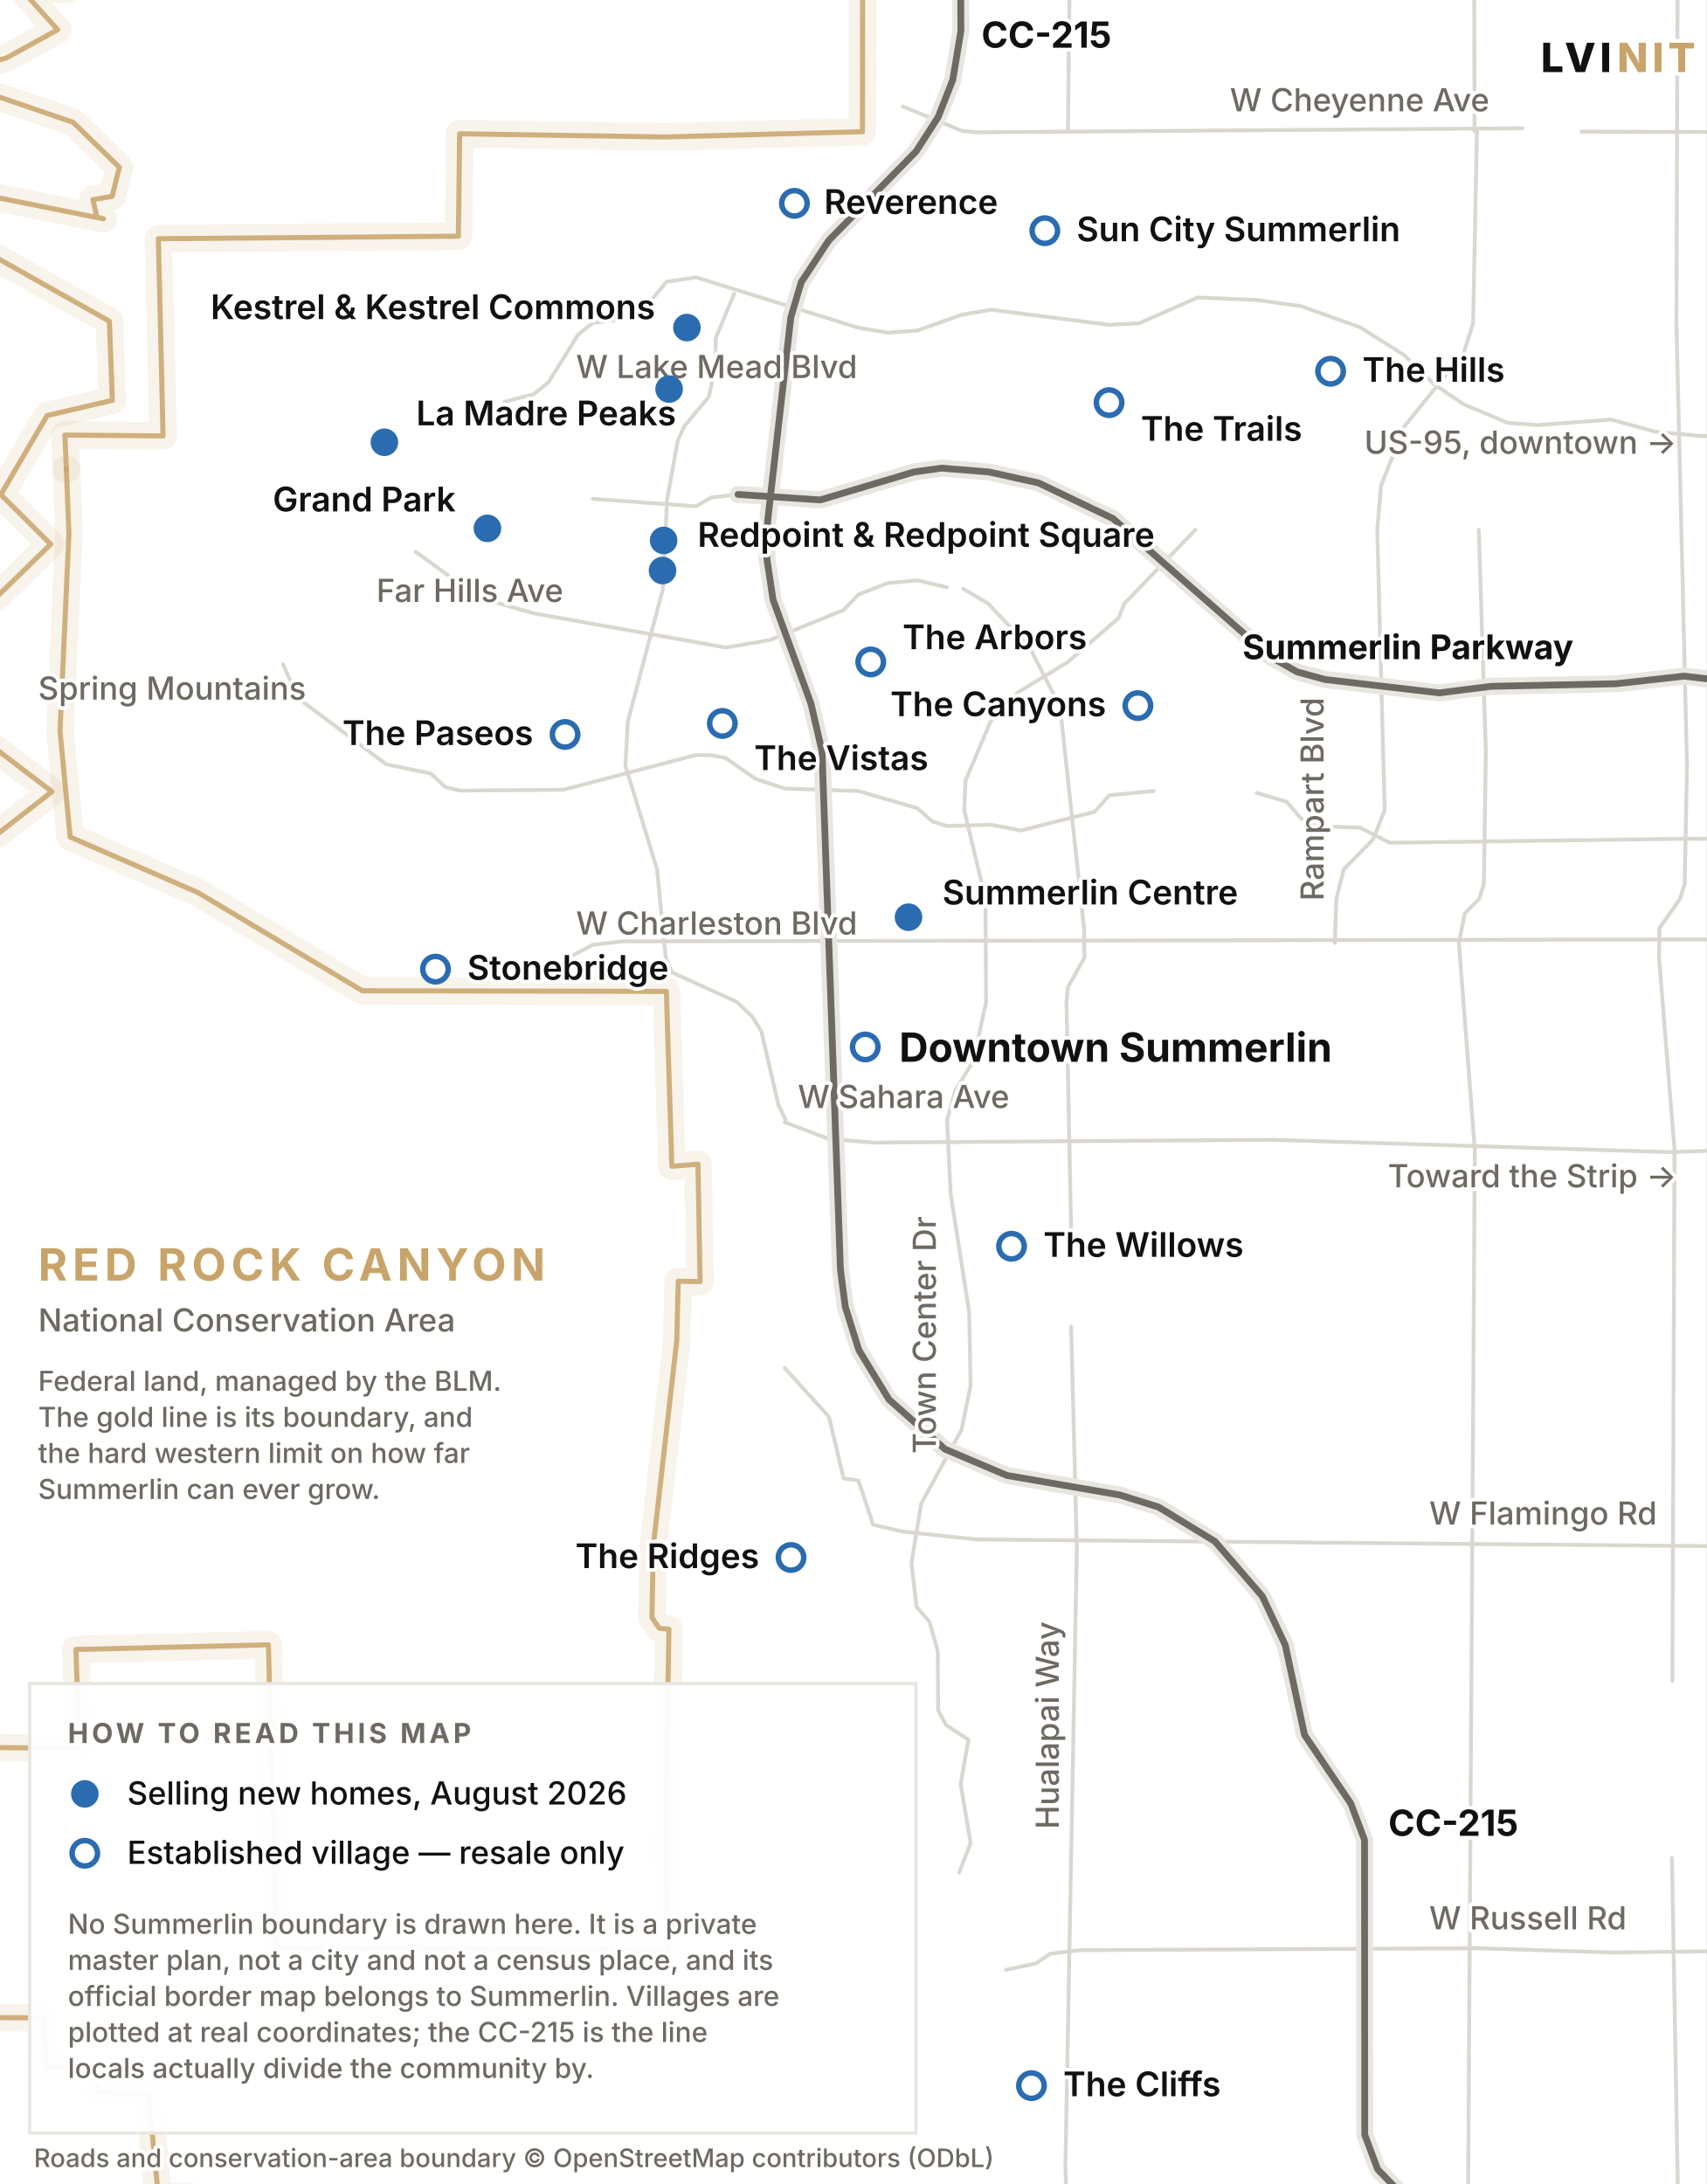
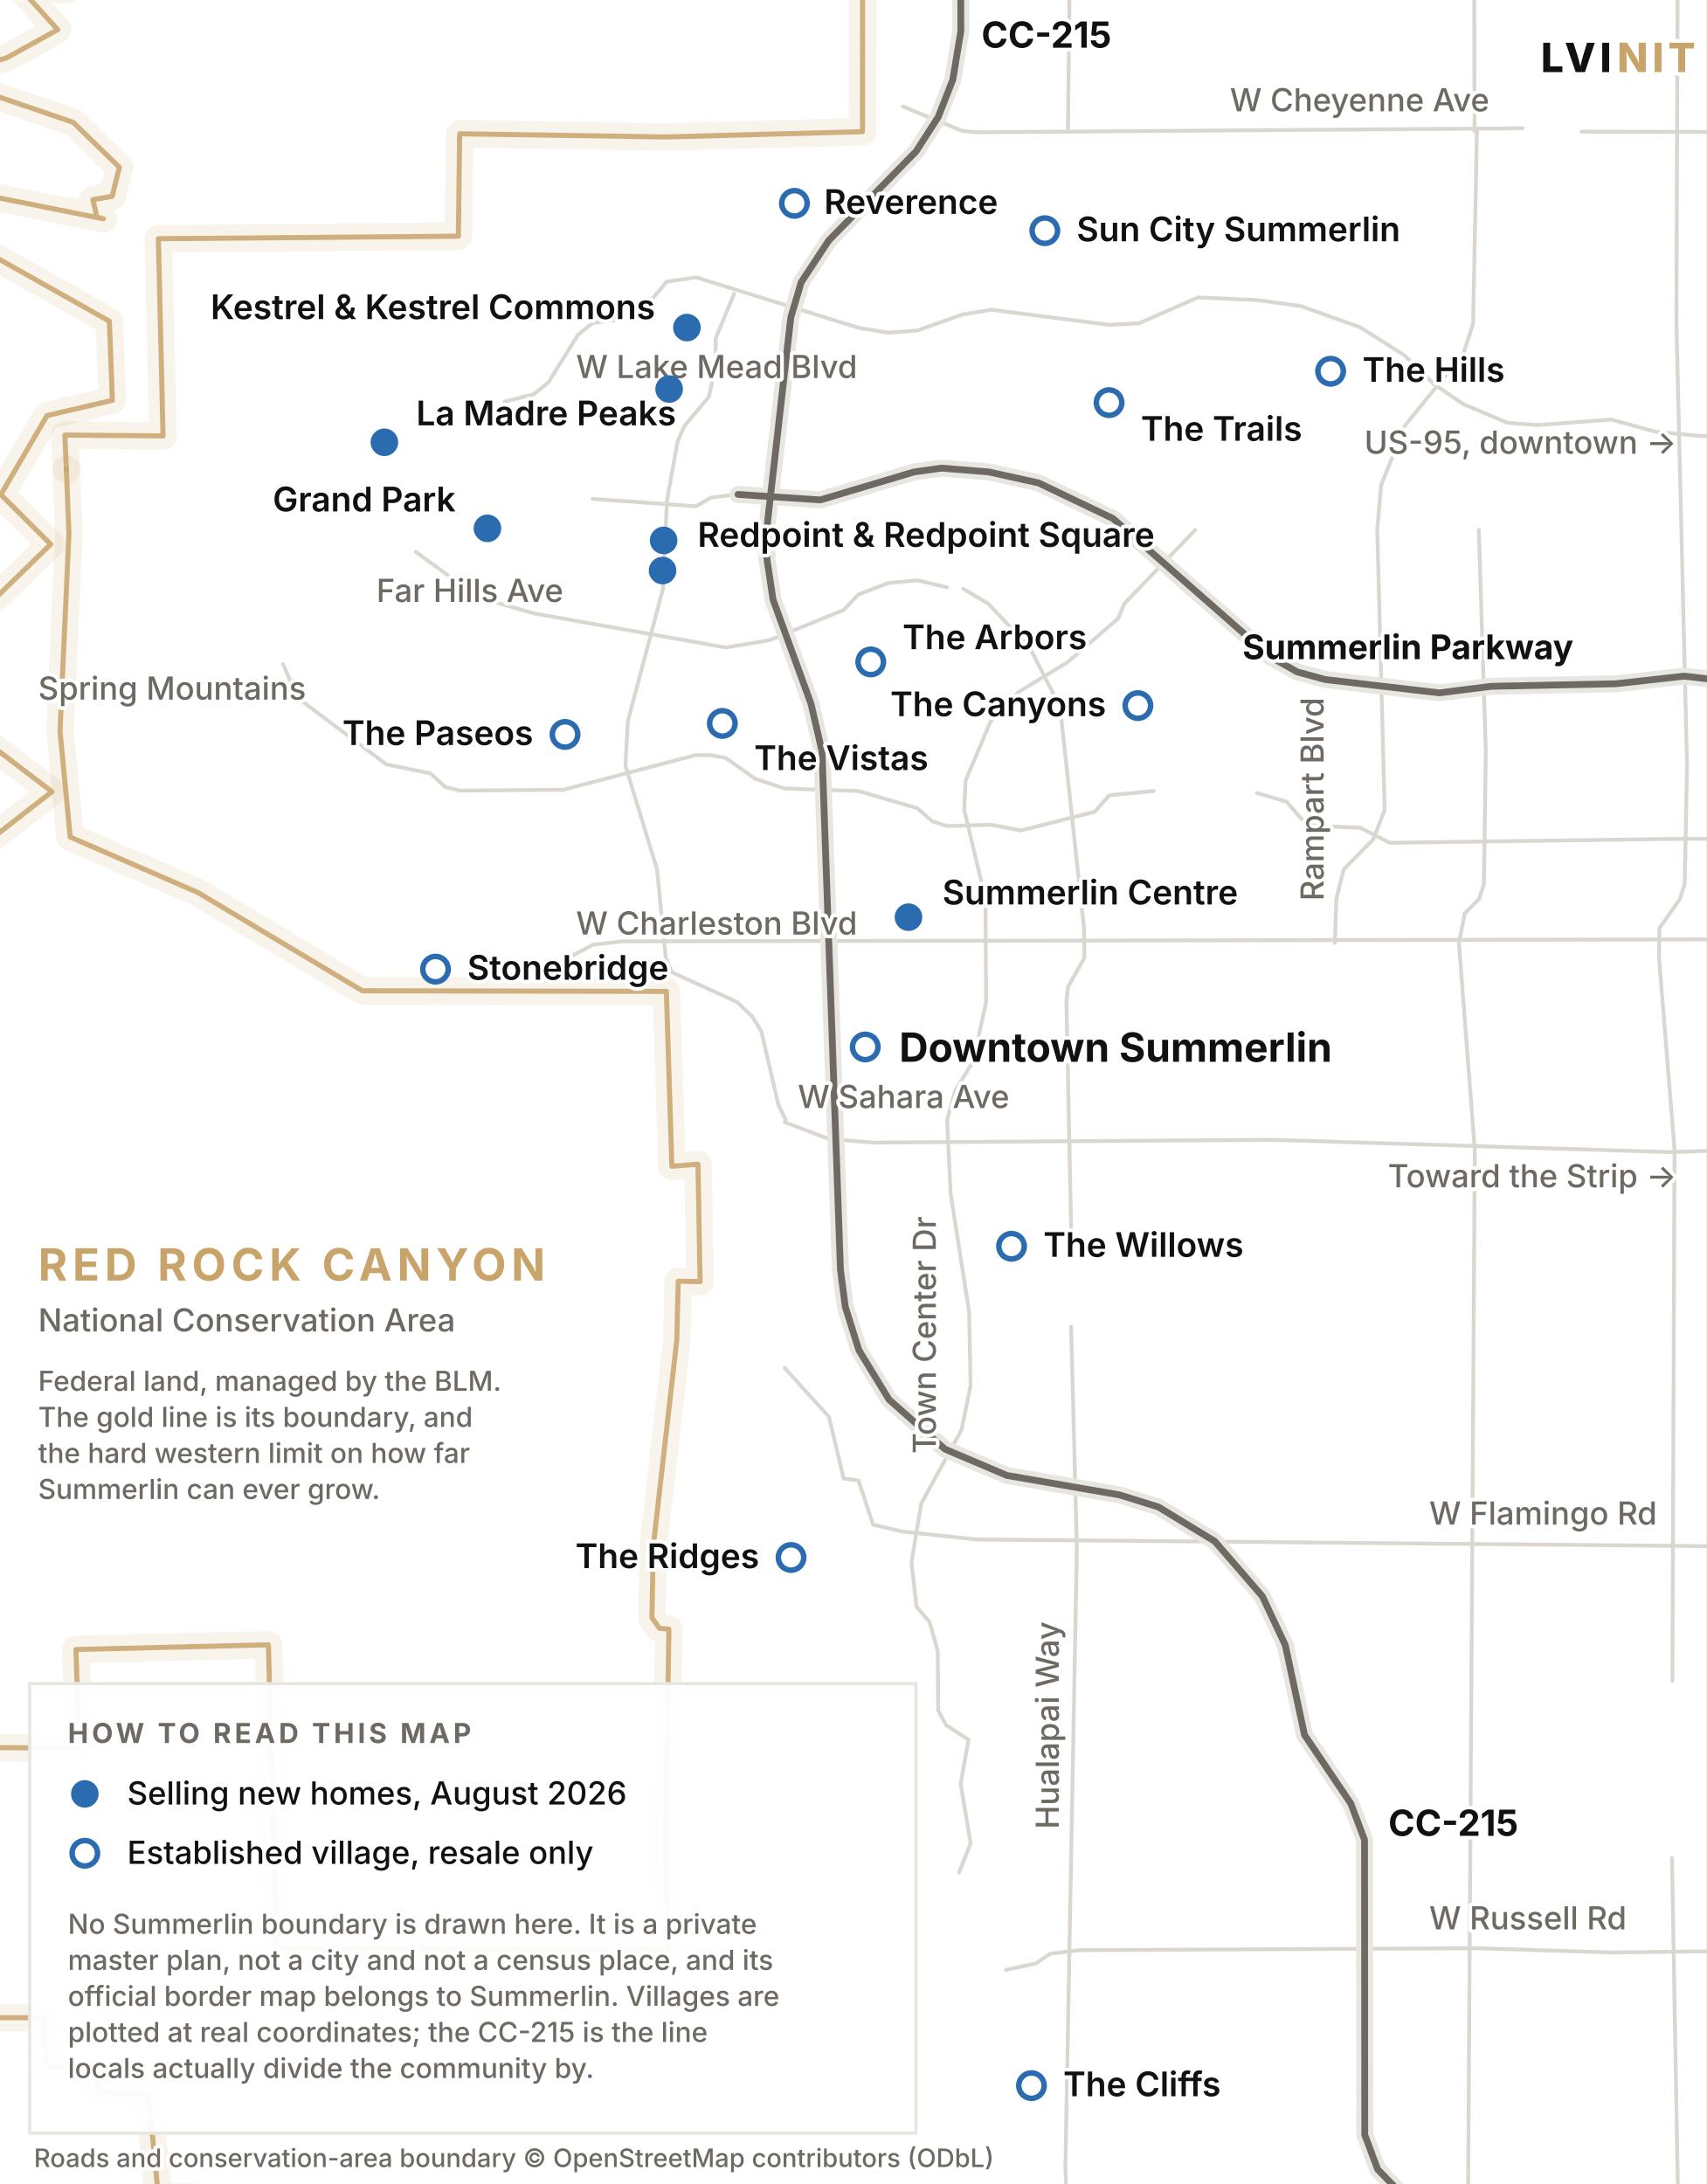
<svg xmlns="http://www.w3.org/2000/svg" viewBox="0 0 804.8 1030.1" width="804.8" height="1030.1" role="img" aria-labelledby="mapTitle mapDesc">
  <rect width="804.8" height="1030.1" fill="#FFFFFF" />
  <polyline points="106.9,1179.8 106.8,1156.3 82.7,1156.5 82.8,1133.3 118.8,1133.2 118.7,1110 130.6,1110 125.7,1061.3 101.6,1060.9 99.1,1036.7 74.7,1035.9 70,987.8 46,986.8 45.4,975.1 21.8,975 20.6,951.7 -26.1,951.6 -25.5,963.3 -59.1,963.3 -64.4,869.8 -76,869.6 -78.7,823.6 37.4,824.6 35.8,778 126.6,775.8 130.5,919 315.4,919.8 313.8,873.3 315.5,768.4 311,768 307.5,763 308.1,729.5 319.2,632.2 319.9,604.3 330.2,604.5 329.2,549.1 316.9,550.1 314.3,467.6 170.9,467.3 93.4,421 33.1,394.8 28.3,344.8 32.5,251.7 31.3,221.3" fill="none" stroke="#C8A46A" stroke-opacity="0.13" stroke-width="13" stroke-linecap="round" stroke-linejoin="round" />
  <polyline points="-42.6,-174.4 -40.2,-166.2 -31.1,-158.8 -22.6,-144 -18.9,-133.5 -19.2,-127.2 -10.6,-112.1 -21.9,-101.2 -0.4,-40.1 34.4,-16.9 31.3,-4.9 9.4,-5.7 27.2,14 3.1,27.3 -28.4,36.2 34.5,57.7 56.3,78.9 52.9,92.6 43.8,94.2 45.7,102.4 48.8,103.2 -43.7,84.7 -48,95.5 51.6,151.5 53,188.8 22.2,196 0.4,233.3 23.9,256.7 -1,281 -43.4,257.5 -79.9,293.9 24.5,373.4 -13.7,403.1 -19.1,432.1 -120.4,422.1 -157.5,388.1 -254.9,306.6 -262.3,249.9 -389.1,249.1" fill="none" stroke="#C8A46A" stroke-opacity="0.13" stroke-width="13" stroke-linecap="round" stroke-linejoin="round" />
  <polyline points="31.3,221.3 30.6,205.2 76.9,205.6 74.7,112.6 216.2,111.4 216.8,63.1 313.7,64.6 406.8,62.1 406.9,-52.9 395.3,-53 396.7,-78 385,-78.2 385.7,-90.4 315.3,-91.3 315.6,-103.6 280.6,-104.3 280.6,-116.2 316.3,-115.9 316.6,-126.4 340,-126.2 340,-151.2 316.1,-151.2 316.2,-139.4 292.7,-139.8 292.7,-128.1 269.4,-128.5 269.3,-116.8 222.2,-117.2 222.2,-128.8 245.7,-128.7 245.9,-152.1 269.3,-151.7 269.4,-175.3" fill="none" stroke="#C8A46A" stroke-opacity="0.13" stroke-width="13" stroke-linecap="round" stroke-linejoin="round" />
  <polyline points="-115.9,-255.3 -193.7,-137.9 -186.9,-124.6 -135.2,-147.8 -124.1,-118.5 -114.4,-124.1 -58.1,-190.9" fill="none" stroke="#C8A46A" stroke-opacity="0.13" stroke-width="13" stroke-linecap="round" stroke-linejoin="round" />
  <polyline points="106.9,1179.8 106.8,1156.3 82.7,1156.5 82.8,1133.3 118.8,1133.2 118.7,1110 130.6,1110 125.7,1061.3 101.6,1060.9 99.1,1036.7 74.7,1035.9 70,987.8 46,986.8 45.4,975.1 21.8,975 20.6,951.7 -26.1,951.6 -25.5,963.3 -59.1,963.3 -64.4,869.8 -76,869.6 -78.7,823.6 37.4,824.6 35.8,778 126.6,775.8 130.5,919 315.4,919.8 313.8,873.3 315.5,768.4 311,768 307.5,763 308.1,729.5 319.2,632.2 319.9,604.3 330.2,604.5 329.2,549.1 316.9,550.1 314.3,467.6 170.9,467.3 93.4,421 33.1,394.8 28.3,344.8 32.5,251.7 31.3,221.3" fill="none" stroke="#C8A46A" stroke-opacity="0.85" stroke-width="2.4" stroke-linecap="round" stroke-linejoin="round" />
  <polyline points="-42.6,-174.4 -40.2,-166.2 -31.1,-158.8 -22.6,-144 -18.9,-133.5 -19.2,-127.2 -10.6,-112.1 -21.9,-101.2 -0.4,-40.1 34.4,-16.9 31.3,-4.9 9.4,-5.7 27.2,14 3.1,27.3 -28.4,36.2 34.5,57.7 56.3,78.9 52.9,92.6 43.8,94.2 45.7,102.4 48.8,103.2 -43.7,84.7 -48,95.5 51.6,151.5 53,188.8 22.2,196 0.4,233.3 23.9,256.7 -1,281 -43.4,257.5 -79.9,293.9 24.5,373.4 -13.7,403.1 -19.1,432.1 -120.4,422.1 -157.5,388.1 -254.9,306.6 -262.3,249.9 -389.1,249.1" fill="none" stroke="#C8A46A" stroke-opacity="0.85" stroke-width="2.4" stroke-linecap="round" stroke-linejoin="round" />
  <polyline points="31.3,221.3 30.6,205.2 76.9,205.6 74.7,112.6 216.2,111.4 216.8,63.1 313.7,64.6 406.8,62.1 406.9,-52.9 395.3,-53 396.7,-78 385,-78.2 385.7,-90.4 315.3,-91.3 315.6,-103.6 280.6,-104.3 280.6,-116.2 316.3,-115.9 316.6,-126.4 340,-126.2 340,-151.2 316.1,-151.2 316.2,-139.4 292.7,-139.8 292.7,-128.1 269.4,-128.5 269.3,-116.8 222.2,-117.2 222.2,-128.8 245.7,-128.7 245.9,-152.1 269.3,-151.7 269.4,-175.3" fill="none" stroke="#C8A46A" stroke-opacity="0.85" stroke-width="2.4" stroke-linecap="round" stroke-linejoin="round" />
  <polyline points="-115.9,-255.3 -193.7,-137.9 -186.9,-124.6 -135.2,-147.8 -124.1,-118.5 -114.4,-124.1 -58.1,-190.9" fill="none" stroke="#C8A46A" stroke-opacity="0.85" stroke-width="2.4" stroke-linecap="round" stroke-linejoin="round" />
  <polyline points="133.5,313.2 140.4,329.2 182.2,360.5 203.1,364.8 210,371.2 217,372.9 265.7,372.5 328.3,356.1 335.3,356.2 342.3,357.5 356.2,367.3 370.1,371.9 404.9,373.1 432.7,381.2 439.7,387.4 446.6,389.6 467.6,389 481.5,391.7 516.3,382.9 523.2,375.1 544.1,373.1" fill="none" stroke="#DAD7D1" stroke-width="1.8" stroke-linecap="round" stroke-linejoin="round" />
  <polyline points="592.8,374 606.8,378.1 613.7,386.1 620.7,389.6 641.6,390.4 655.5,397.5 794.7,395.6 933.9,396.5" fill="none" stroke="#DAD7D1" stroke-width="1.8" stroke-linecap="round" stroke-linejoin="round" />
  <polyline points="788.7,1168.6 788.4,1105.9 791.7,1050.3 788.6,876.3" fill="none" stroke="#DAD7D1" stroke-width="1.8" stroke-linecap="round" stroke-linejoin="round" />
  <polyline points="788.8,792.8 789.8,542.2 782.5,451.7 782.7,437.8 792.4,423.9 794.6,416.9 795.7,361.2 790.7,152.5 791.8,-160.8" fill="none" stroke="#DAD7D1" stroke-width="1.8" stroke-linecap="round" stroke-linejoin="round" />
  <polyline points="265.7,453 279.6,445.6 293.5,444 906,442.9" fill="none" stroke="#DAD7D1" stroke-width="1.8" stroke-linecap="round" stroke-linejoin="round" />
  <polyline points="425.8,50.2 453.7,61.7 460.6,62.4 718.1,60.5" fill="none" stroke="#DAD7D1" stroke-width="1.8" stroke-linecap="round" stroke-linejoin="round" />
  <polyline points="745.9,62.1 878.2,62.4 926.9,66.8" fill="none" stroke="#DAD7D1" stroke-width="1.8" stroke-linecap="round" stroke-linejoin="round" />
  <polyline points="694.6,1161.6 693.9,1050.3 692.4,1043.3 695.6,542.2 688.1,444.7 690.9,430.8 697.7,423.9 699.9,416.9 700.8,354.3 697.5,249.9" fill="none" stroke="#DAD7D1" stroke-width="1.8" stroke-linecap="round" stroke-linejoin="round" />
  <polyline points="695.5,61.9 694.9,-167.7" fill="none" stroke="#DAD7D1" stroke-width="1.8" stroke-linecap="round" stroke-linejoin="round" />
  <polyline points="196.1,260.3 223.9,280.5 230.9,283.3 251.8,289.3 342.3,305.4 363.1,301.9 397.9,287.7 404.9,280.4 418.8,275 432.7,273.7 446.6,277" fill="none" stroke="#DAD7D1" stroke-width="1.8" stroke-linecap="round" stroke-linejoin="round" />
  <polyline points="370.1,645.2 391,668.3 397.9,697.3 404.9,698.3 411.8,719.1 425.8,722.4 460.6,726.1 899,730.1" fill="none" stroke="#DAD7D1" stroke-width="1.8" stroke-linecap="round" stroke-linejoin="round" />
  <polyline points="370.6,528.2 367.2,521.3 359.1,486.5 354.9,479.6 347.6,472.6 316.9,458.6 314,451.7 309.9,410 295,361.2 296.1,340.3 312.7,277.7 314.6,236 319.6,208.1 322.7,201.1 334.3,187.2 337.4,173.3 337.6,159.4 346.3,138.5" fill="none" stroke="#DAD7D1" stroke-width="1.8" stroke-linecap="round" stroke-linejoin="round" />
  <polyline points="507.2,1064.2 503.8,1057.2 502.5,1022.4 507.9,730.1 505.2,625.7" fill="none" stroke="#DAD7D1" stroke-width="1.8" stroke-linecap="round" stroke-linejoin="round" />
  <polyline points="505.3,583.9 503,472.6 503.7,465.6 511.5,451.7 511.3,437.8 500,333.4 485.7,305.5 466.1,284.7 454.3,277.7" fill="none" stroke="#DAD7D1" stroke-width="1.8" stroke-linecap="round" stroke-linejoin="round" />
  <polyline points="503.7,61.9 504.5,-7.7 506,-14.6 510.6,-21.6" fill="none" stroke="#DAD7D1" stroke-width="1.8" stroke-linecap="round" stroke-linejoin="round" />
  <polyline points="506.6,-126 506.9,-174.7" fill="none" stroke="#DAD7D1" stroke-width="1.8" stroke-linecap="round" stroke-linejoin="round" />
  <polyline points="237.9,189.5 251.8,185.9 258.7,180.3 272.7,157.8 279.6,152.3 300.5,149.6 314.4,132.9 328.3,130.8 404.9,154.6 418.8,156.9 432.7,155.9 453.7,148.4 467.6,146.1 523.2,153.2 537.2,152.5 565,140.3 592.8,141.5 613.7,144.4 641.6,154.4 662.4,167.6 676.4,181.2 690.3,190.7 711.1,199.4 725.1,200.5 759.9,197.9 780.7,203.6 801.6,205.6 913,206" fill="none" stroke="#DAD7D1" stroke-width="1.8" stroke-linecap="round" stroke-linejoin="round" />
  <polyline points="629.6,444.7 630.3,423.9 633.8,410 647.6,396 653.1,382.1 649.6,249.9 651.4,229 662.4,201.1 690.4,166.4 694.8,152.5 696.6,61.9" fill="none" stroke="#DAD7D1" stroke-width="1.8" stroke-linecap="round" stroke-linejoin="round" />
  <polyline points="474.5,929.1 488.5,926.1 495.4,921.5 509.3,919.8 697.2,918.9 759.9,920.9 926.9,919" fill="none" stroke="#DAD7D1" stroke-width="1.8" stroke-linecap="round" stroke-linejoin="round" />
  <polyline points="370.1,529.3 391,537.2 411.8,538.9 599.8,537.6 787.7,543.4 906,539.5" fill="none" stroke="#DAD7D1" stroke-width="1.8" stroke-linecap="round" stroke-linejoin="round" />
  <polyline points="279.6,235.3 328.3,238.8 335.3,234.7 349.2,233" fill="none" stroke="#DAD7D1" stroke-width="1.8" stroke-linecap="round" stroke-linejoin="round" />
  <polyline points="36,1139.7 50,1148 70.8,1154.7 98.7,1147.4 154.4,1154.8 161.3,1156.5 175.2,1169.7" fill="none" stroke="#DAD7D1" stroke-width="1.8" stroke-linecap="round" stroke-linejoin="round" />
  <polyline points="452.4,883.2 457.8,869.3 453.1,841.4 456.8,820.6 446.2,813.6 442.5,806.7 442.3,778.8 438.4,764.9 432.3,757.9 429.9,737.1 434.5,709.2 453.5,674.4 457.8,653.5 457.1,618.8 448.4,563.1 446.7,528.2 450.6,514.3 459.1,500.4 465.1,472.6 464.8,423.9 454.8,382.1 455.4,368.2 467.2,340.3 480.4,326.4 503.3,312.5 527.5,291.6 530.3,284.7 563.8,249.9" fill="none" stroke="#DAD7D1" stroke-width="1.8" stroke-linecap="round" stroke-linejoin="round" />
  <polyline points="921.8,1037.5 761.5,1041.1 681.1,1040.6 670.3,1038.8 659.7,1033.4 649.8,1023.2 643.7,1006.9 643.6,867.8 637.1,850.6 615.3,818.3 606.2,775.9 595.4,752.9 573,727 546.4,710.8 528.1,705.1 474.9,695.9 445.7,683.5 419.3,660.1 405.1,636.8 398.7,616.4 396.4,598.8 387.7,354.3 382.5,331.9 364.6,282.8 361.7,263.5 362.1,245.5 373,149.7 377.9,133.1 390.9,113.4 432.1,71.4 442.5,55.2 449.4,37.6 453.2,14.7 453,-49.8 455,-65.5 462.1,-83.1 488,-118.6 495.2,-136.9 494.9,-159.8 487.8,-176.7" fill="none" stroke="#E8E6E1" stroke-width="8" stroke-linecap="round" stroke-linejoin="round" />
  <polyline points="348.1,233.2 386.9,235.8 431.1,222.6 444.1,220.8 466.4,222.6 489.9,227.8 525,244.6 599.1,309.7 611.8,316.9 625,320.5 678.8,326.8 703.4,323.7 762.2,322.5 794.4,318.9 822.4,322.2 853.7,322.6" fill="none" stroke="#E8E6E1" stroke-width="8" stroke-linecap="round" stroke-linejoin="round" />
  <polyline points="915.7,349.3 901.5,347.2 890,340.4 880.7,328.8 876.5,314.8 875.5,144.4 864.2,73.1 864.4,-155.9 861.7,-176.4" fill="none" stroke="#E8E6E1" stroke-width="8" stroke-linecap="round" stroke-linejoin="round" />
  <polyline points="921.8,1037.5 761.5,1041.1 681.1,1040.6 670.3,1038.8 659.7,1033.4 649.8,1023.2 643.7,1006.9 643.6,867.8 637.1,850.6 615.3,818.3 606.2,775.9 595.4,752.9 573,727 546.4,710.8 528.1,705.1 474.9,695.9 445.7,683.5 419.3,660.1 405.1,636.8 398.7,616.4 396.4,598.8 387.7,354.3 382.5,331.9 364.6,282.8 361.7,263.5 362.1,245.5 373,149.7 377.9,133.1 390.9,113.4 432.1,71.4 442.5,55.2 449.4,37.6 453.2,14.7 453,-49.8 455,-65.5 462.1,-83.1 488,-118.6 495.2,-136.9 494.9,-159.8 487.8,-176.7" fill="none" stroke="#6E6A63" stroke-width="3.2" stroke-linecap="round" stroke-linejoin="round" />
  <polyline points="348.1,233.2 386.9,235.8 431.1,222.6 444.1,220.8 466.4,222.6 489.9,227.8 525,244.6 599.1,309.7 611.8,316.9 625,320.5 678.8,326.8 703.4,323.7 762.2,322.5 794.4,318.9 822.4,322.2 853.7,322.6" fill="none" stroke="#6E6A63" stroke-width="3.2" stroke-linecap="round" stroke-linejoin="round" />
  <polyline points="915.7,349.3 901.5,347.2 890,340.4 880.7,328.8 876.5,314.8 875.5,144.4 864.2,73.1 864.4,-155.9 861.7,-176.4" fill="none" stroke="#6E6A63" stroke-width="3.2" stroke-linecap="round" stroke-linejoin="round" />
  <text x="18" y="604" font-family="Inter, 'Helvetica Neue', Helvetica, Arial, sans-serif" font-size="21" font-weight="700" fill="#C8A46A" text-anchor="start" letter-spacing="2.4" paint-order="stroke" stroke="#FFFFFF" stroke-width="3.5" stroke-linejoin="round">RED ROCK CANYON</text>
  <text x="18" y="628" font-family="Inter, 'Helvetica Neue', Helvetica, Arial, sans-serif" font-size="15" font-weight="500" fill="#6E6A63" text-anchor="start" paint-order="stroke" stroke="#FFFFFF" stroke-width="3.5" stroke-linejoin="round">National Conservation Area</text>
  <text x="18" y="656" font-family="Inter, 'Helvetica Neue', Helvetica, Arial, sans-serif" font-size="13" font-weight="500" fill="#6E6A63" text-anchor="start" paint-order="stroke" stroke="#FFFFFF" stroke-width="3.5" stroke-linejoin="round">Federal land, managed by the BLM.</text>
  <text x="18" y="673" font-family="Inter, 'Helvetica Neue', Helvetica, Arial, sans-serif" font-size="13" font-weight="500" fill="#6E6A63" text-anchor="start" paint-order="stroke" stroke="#FFFFFF" stroke-width="3.5" stroke-linejoin="round">The gold line is its boundary, and</text>
  <text x="18" y="690" font-family="Inter, 'Helvetica Neue', Helvetica, Arial, sans-serif" font-size="13" font-weight="500" fill="#6E6A63" text-anchor="start" paint-order="stroke" stroke="#FFFFFF" stroke-width="3.5" stroke-linejoin="round">the hard western limit on how far</text>
  <text x="18" y="707" font-family="Inter, 'Helvetica Neue', Helvetica, Arial, sans-serif" font-size="13" font-weight="500" fill="#6E6A63" text-anchor="start" paint-order="stroke" stroke="#FFFFFF" stroke-width="3.5" stroke-linejoin="round">Summerlin can ever grow.</text>
  <text x="18" y="330" font-family="Inter, 'Helvetica Neue', Helvetica, Arial, sans-serif" font-size="15" font-weight="500" fill="#6E6A63" text-anchor="start" paint-order="stroke" stroke="#FFFFFF" stroke-width="3.5" stroke-linejoin="round">Spring Mountains</text>
  <text x="790.8" y="560" font-family="Inter, 'Helvetica Neue', Helvetica, Arial, sans-serif" font-size="15" font-weight="500" fill="#6E6A63" text-anchor="end" paint-order="stroke" stroke="#FFFFFF" stroke-width="3.5" stroke-linejoin="round">Toward the Strip →</text>
  <text x="790.8" y="214" font-family="Inter, 'Helvetica Neue', Helvetica, Arial, sans-serif" font-size="15" font-weight="500" fill="#6E6A63" text-anchor="end" paint-order="stroke" stroke="#FFFFFF" stroke-width="3.5" stroke-linejoin="round">US-95, downtown →</text>
  <text x="462.9" y="22.5" font-family="Inter, 'Helvetica Neue', Helvetica, Arial, sans-serif" font-size="17" font-weight="700" fill="#111111" text-anchor="start" paint-order="stroke" stroke="#FFFFFF" stroke-width="3.5" stroke-linejoin="round">CC-215</text>
  <text x="654.8" y="865.9" font-family="Inter, 'Helvetica Neue', Helvetica, Arial, sans-serif" font-size="17" font-weight="700" fill="#111111" text-anchor="start" paint-order="stroke" stroke="#FFFFFF" stroke-width="3.5" stroke-linejoin="round">CC-215</text>
  <text x="742.1" y="310.9" font-family="Inter, 'Helvetica Neue', Helvetica, Arial, sans-serif" font-size="16" font-weight="700" fill="#111111" text-anchor="end" paint-order="stroke" stroke="#FFFFFF" stroke-width="3.5" stroke-linejoin="round">Summerlin Parkway</text>
  <text x="271.7" y="440.8" font-family="Inter, 'Helvetica Neue', Helvetica, Arial, sans-serif" font-size="15" font-weight="500" fill="#6E6A63" text-anchor="start" paint-order="stroke" stroke="#FFFFFF" stroke-width="3.5" stroke-linejoin="round">W Charleston Blvd</text>
  <text x="376.3" y="522.6" font-family="Inter, 'Helvetica Neue', Helvetica, Arial, sans-serif" font-size="15" font-weight="500" fill="#6E6A63" text-anchor="start" paint-order="stroke" stroke="#FFFFFF" stroke-width="3.5" stroke-linejoin="round">W Sahara Ave</text>
  <text x="265.7" y="283.9" font-family="Inter, 'Helvetica Neue', Helvetica, Arial, sans-serif" font-size="15" font-weight="500" fill="#6E6A63" text-anchor="end" paint-order="stroke" stroke="#FFFFFF" stroke-width="3.5" stroke-linejoin="round">Far Hills Ave</text>
  <text x="271.7" y="178.3" font-family="Inter, 'Helvetica Neue', Helvetica, Arial, sans-serif" font-size="15" font-weight="500" fill="#6E6A63" text-anchor="start" paint-order="stroke" stroke="#FFFFFF" stroke-width="3.5" stroke-linejoin="round">W Lake Mead Blvd</text>
  <text x="580.1" y="52.5" font-family="Inter, 'Helvetica Neue', Helvetica, Arial, sans-serif" font-size="15" font-weight="500" fill="#6E6A63" text-anchor="start" paint-order="stroke" stroke="#FFFFFF" stroke-width="3.5" stroke-linejoin="round">W Cheyenne Ave</text>
  <text x="674.1" y="719.1" font-family="Inter, 'Helvetica Neue', Helvetica, Arial, sans-serif" font-size="15" font-weight="500" fill="#6E6A63" text-anchor="start" paint-order="stroke" stroke="#FFFFFF" stroke-width="3.5" stroke-linejoin="round">W Flamingo Rd</text>
  <text x="674.1" y="910" font-family="Inter, 'Helvetica Neue', Helvetica, Arial, sans-serif" font-size="15" font-weight="500" fill="#6E6A63" text-anchor="start" paint-order="stroke" stroke="#FFFFFF" stroke-width="3.5" stroke-linejoin="round">W Russell Rd</text>
  <text x="441.4" y="685.6" font-family="Inter, 'Helvetica Neue', Helvetica, Arial, sans-serif" font-size="15" font-weight="500" fill="#6E6A63" text-anchor="start" transform="rotate(-90 441.4 685.6)" paint-order="stroke" stroke="#FFFFFF" stroke-width="3.5" stroke-linejoin="round">Town Center Dr</text>
  <text x="499.4" y="862.7" font-family="Inter, 'Helvetica Neue', Helvetica, Arial, sans-serif" font-size="15" font-weight="500" fill="#6E6A63" text-anchor="start" transform="rotate(-90 499.4 862.7)" paint-order="stroke" stroke="#FFFFFF" stroke-width="3.5" stroke-linejoin="round">Hualapai Way</text>
  <text x="624.3" y="424.9" font-family="Inter, 'Helvetica Neue', Helvetica, Arial, sans-serif" font-size="15" font-weight="500" fill="#6E6A63" text-anchor="start" transform="rotate(-90 624.3 424.9)" paint-order="stroke" stroke="#FFFFFF" stroke-width="3.5" stroke-linejoin="round">Rampart Blvd</text>
  <circle cx="374.7" cy="95.9" r="6" fill="#FFFFFF" stroke="#2B6CB0" stroke-width="2.6" />
  <text x="388.7" y="100.9" font-family="Inter, 'Helvetica Neue', Helvetica, Arial, sans-serif" font-size="16" font-weight="600" fill="#111111" text-anchor="start" paint-order="stroke" stroke="#FFFFFF" stroke-width="3.5" stroke-linejoin="round">Reverence</text>
  <circle cx="324" cy="154.5" r="6.5" fill="#2B6CB0" />
  <circle cx="315.6" cy="183.5" r="6.5" fill="#2B6CB0" />
  <text x="309" y="150.5" font-family="Inter, 'Helvetica Neue', Helvetica, Arial, sans-serif" font-size="16" font-weight="600" fill="#111111" text-anchor="end" paint-order="stroke" stroke="#FFFFFF" stroke-width="3.5" stroke-linejoin="round">Kestrel &amp; Kestrel Commons</text>
  <circle cx="181.3" cy="208.6" r="6.5" fill="#2B6CB0" />
  <text x="196.3" y="200.6" font-family="Inter, 'Helvetica Neue', Helvetica, Arial, sans-serif" font-size="16" font-weight="600" fill="#111111" text-anchor="start" paint-order="stroke" stroke="#FFFFFF" stroke-width="3.5" stroke-linejoin="round">La Madre Peaks</text>
  <circle cx="229.9" cy="249.2" r="6.5" fill="#2B6CB0" />
  <text x="214.9" y="241.2" font-family="Inter, 'Helvetica Neue', Helvetica, Arial, sans-serif" font-size="16" font-weight="600" fill="#111111" text-anchor="end" paint-order="stroke" stroke="#FFFFFF" stroke-width="3.5" stroke-linejoin="round">Grand Park</text>
  <circle cx="313" cy="254.9" r="6.5" fill="#2B6CB0" />
  <circle cx="312.5" cy="269.1" r="6.5" fill="#2B6CB0" />
  <text x="329" y="257.9" font-family="Inter, 'Helvetica Neue', Helvetica, Arial, sans-serif" font-size="16" font-weight="600" fill="#111111" text-anchor="start" paint-order="stroke" stroke="#FFFFFF" stroke-width="3.5" stroke-linejoin="round">Redpoint &amp; Redpoint Square</text>
  <circle cx="340.7" cy="341.2" r="6" fill="#FFFFFF" stroke="#2B6CB0" stroke-width="2.6" />
  <text x="355.7" y="363.2" font-family="Inter, 'Helvetica Neue', Helvetica, Arial, sans-serif" font-size="16" font-weight="600" fill="#111111" text-anchor="start" paint-order="stroke" stroke="#FFFFFF" stroke-width="3.5" stroke-linejoin="round">The Vistas</text>
  <circle cx="266.5" cy="346.4" r="6" fill="#FFFFFF" stroke="#2B6CB0" stroke-width="2.6" />
  <text x="251.5" y="351.4" font-family="Inter, 'Helvetica Neue', Helvetica, Arial, sans-serif" font-size="16" font-weight="600" fill="#111111" text-anchor="end" paint-order="stroke" stroke="#FFFFFF" stroke-width="3.5" stroke-linejoin="round">The Paseos</text>
  <circle cx="205.4" cy="457.1" r="6" fill="#FFFFFF" stroke="#2B6CB0" stroke-width="2.6" />
  <text x="220.4" y="462.1" font-family="Inter, 'Helvetica Neue', Helvetica, Arial, sans-serif" font-size="16" font-weight="600" fill="#111111" text-anchor="start" paint-order="stroke" stroke="#FFFFFF" stroke-width="3.5" stroke-linejoin="round">Stonebridge</text>
  <circle cx="492.8" cy="108.8" r="6" fill="#FFFFFF" stroke="#2B6CB0" stroke-width="2.6" />
  <text x="507.8" y="113.8" font-family="Inter, 'Helvetica Neue', Helvetica, Arial, sans-serif" font-size="16" font-weight="600" fill="#111111" text-anchor="start" paint-order="stroke" stroke="#FFFFFF" stroke-width="3.5" stroke-linejoin="round">Sun City Summerlin</text>
  <circle cx="627.6" cy="175.1" r="6" fill="#FFFFFF" stroke="#2B6CB0" stroke-width="2.6" />
  <text x="642.6" y="180.1" font-family="Inter, 'Helvetica Neue', Helvetica, Arial, sans-serif" font-size="16" font-weight="600" fill="#111111" text-anchor="start" paint-order="stroke" stroke="#FFFFFF" stroke-width="3.5" stroke-linejoin="round">The Hills</text>
  <circle cx="523.1" cy="189.9" r="6" fill="#FFFFFF" stroke="#2B6CB0" stroke-width="2.6" />
  <text x="538.1" y="207.9" font-family="Inter, 'Helvetica Neue', Helvetica, Arial, sans-serif" font-size="16" font-weight="600" fill="#111111" text-anchor="start" paint-order="stroke" stroke="#FFFFFF" stroke-width="3.5" stroke-linejoin="round">The Trails</text>
  <circle cx="410.7" cy="312.2" r="6" fill="#FFFFFF" stroke="#2B6CB0" stroke-width="2.6" />
  <text x="425.7" y="306.2" font-family="Inter, 'Helvetica Neue', Helvetica, Arial, sans-serif" font-size="16" font-weight="600" fill="#111111" text-anchor="start" paint-order="stroke" stroke="#FFFFFF" stroke-width="3.5" stroke-linejoin="round">The Arbors</text>
  <circle cx="536.7" cy="332.8" r="6" fill="#FFFFFF" stroke="#2B6CB0" stroke-width="2.6" />
  <text x="521.7" y="337.8" font-family="Inter, 'Helvetica Neue', Helvetica, Arial, sans-serif" font-size="16" font-weight="600" fill="#111111" text-anchor="end" paint-order="stroke" stroke="#FFFFFF" stroke-width="3.5" stroke-linejoin="round">The Canyons</text>
  <circle cx="428.5" cy="432.6" r="6.5" fill="#2B6CB0" />
  <text x="444.5" y="426.6" font-family="Inter, 'Helvetica Neue', Helvetica, Arial, sans-serif" font-size="16" font-weight="600" fill="#111111" text-anchor="start" paint-order="stroke" stroke="#FFFFFF" stroke-width="3.5" stroke-linejoin="round">Summerlin Centre</text>
  <circle cx="408.1" cy="493.8" r="6" fill="#FFFFFF" stroke="#2B6CB0" stroke-width="2.6" />
  <text x="424.1" y="500.8" font-family="Inter, 'Helvetica Neue', Helvetica, Arial, sans-serif" font-size="19" font-weight="700" fill="#111111" text-anchor="start" paint-order="stroke" stroke="#FFFFFF" stroke-width="3.5" stroke-linejoin="round">Downtown Summerlin</text>
  <circle cx="477.1" cy="587.8" r="6" fill="#FFFFFF" stroke="#2B6CB0" stroke-width="2.6" />
  <text x="492.1" y="592.8" font-family="Inter, 'Helvetica Neue', Helvetica, Arial, sans-serif" font-size="16" font-weight="600" fill="#111111" text-anchor="start" paint-order="stroke" stroke="#FFFFFF" stroke-width="3.5" stroke-linejoin="round">The Willows</text>
  <circle cx="373.1" cy="734.6" r="6" fill="#FFFFFF" stroke="#2B6CB0" stroke-width="2.6" />
  <text x="358.1" y="739.6" font-family="Inter, 'Helvetica Neue', Helvetica, Arial, sans-serif" font-size="16" font-weight="600" fill="#111111" text-anchor="end" paint-order="stroke" stroke="#FFFFFF" stroke-width="3.5" stroke-linejoin="round">The Ridges</text>
  <circle cx="486.5" cy="983.7" r="6" fill="#FFFFFF" stroke="#2B6CB0" stroke-width="2.6" />
  <text x="501.5" y="988.7" font-family="Inter, 'Helvetica Neue', Helvetica, Arial, sans-serif" font-size="16" font-weight="600" fill="#111111" text-anchor="start" paint-order="stroke" stroke="#FFFFFF" stroke-width="3.5" stroke-linejoin="round">The Cliffs</text>
  <rect x="14" y="794.1" width="418" height="212" fill="#FFFFFF" fill-opacity="0.95" stroke="#E8E6E1" stroke-width="1.5" />
  <text x="32" y="822.1" font-family="Inter, 'Helvetica Neue', Helvetica, Arial, sans-serif" font-size="13" font-weight="700" fill="#6E6A63" text-anchor="start" letter-spacing="1.6" paint-order="stroke" stroke="#FFFFFF" stroke-width="3.5" stroke-linejoin="round">HOW TO READ THIS MAP</text>
  <circle cx="40" cy="846.1" r="6.5" fill="#2B6CB0" />
  <text x="60" y="851.1" font-family="Inter, 'Helvetica Neue', Helvetica, Arial, sans-serif" font-size="15" font-weight="500" fill="#111111" text-anchor="start" paint-order="stroke" stroke="#FFFFFF" stroke-width="3.5" stroke-linejoin="round">Selling new homes, August 2026</text>
  <circle cx="40" cy="874.1" r="6" fill="#FFFFFF" stroke="#2B6CB0" stroke-width="2.6" />
-   <text x="60" y="879.1" font-family="Inter, 'Helvetica Neue', Helvetica, Arial, sans-serif" font-size="15" font-weight="500" fill="#111111" text-anchor="start" paint-order="stroke" stroke="#FFFFFF" stroke-width="3.5" stroke-linejoin="round">Established village — resale only</text>
+   <text x="60" y="879.1" font-family="Inter, 'Helvetica Neue', Helvetica, Arial, sans-serif" font-size="15" font-weight="500" fill="#111111" text-anchor="start" paint-order="stroke" stroke="#FFFFFF" stroke-width="3.5" stroke-linejoin="round">Established village, resale only</text>
  <text x="32" y="912.1" font-family="Inter, 'Helvetica Neue', Helvetica, Arial, sans-serif" font-size="13" font-weight="500" fill="#6E6A63" text-anchor="start" paint-order="stroke" stroke="#FFFFFF" stroke-width="3.5" stroke-linejoin="round">No Summerlin boundary is drawn here. It is a private</text>
  <text x="32" y="929.1" font-family="Inter, 'Helvetica Neue', Helvetica, Arial, sans-serif" font-size="13" font-weight="500" fill="#6E6A63" text-anchor="start" paint-order="stroke" stroke="#FFFFFF" stroke-width="3.5" stroke-linejoin="round">master plan, not a city and not a census place, and its</text>
  <text x="32" y="946.1" font-family="Inter, 'Helvetica Neue', Helvetica, Arial, sans-serif" font-size="13" font-weight="500" fill="#6E6A63" text-anchor="start" paint-order="stroke" stroke="#FFFFFF" stroke-width="3.5" stroke-linejoin="round">official border map belongs to Summerlin. Villages are</text>
  <text x="32" y="963.1" font-family="Inter, 'Helvetica Neue', Helvetica, Arial, sans-serif" font-size="13" font-weight="500" fill="#6E6A63" text-anchor="start" paint-order="stroke" stroke="#FFFFFF" stroke-width="3.5" stroke-linejoin="round">plotted at real coordinates; the CC-215 is the line</text>
  <text x="32" y="980.1" font-family="Inter, 'Helvetica Neue', Helvetica, Arial, sans-serif" font-size="13" font-weight="500" fill="#6E6A63" text-anchor="start" paint-order="stroke" stroke="#FFFFFF" stroke-width="3.5" stroke-linejoin="round">locals actually divide the community by.</text>
  <text x="16" y="1022.1" font-family="Inter, 'Helvetica Neue', Helvetica, Arial, sans-serif" font-size="12" font-weight="500" fill="#6E6A63" text-anchor="start" paint-order="stroke" stroke="#FFFFFF" stroke-width="3.5" stroke-linejoin="round">Roads and conservation-area boundary © OpenStreetMap contributors (ODbL)</text>
  <text x="726.8" y="34" font-family="Inter, 'Helvetica Neue', Helvetica, Arial, sans-serif" font-size="19" font-weight="800" fill="#111111" text-anchor="start" letter-spacing="2" paint-order="stroke" stroke="#FFFFFF" stroke-width="3.5" stroke-linejoin="round">LVI</text>
  <text x="762.8" y="34" font-family="Inter, 'Helvetica Neue', Helvetica, Arial, sans-serif" font-size="19" font-weight="800" fill="#C8A46A" text-anchor="start" letter-spacing="2" paint-order="stroke" stroke="#FFFFFF" stroke-width="3.5" stroke-linejoin="round">NIT</text>
</svg>
